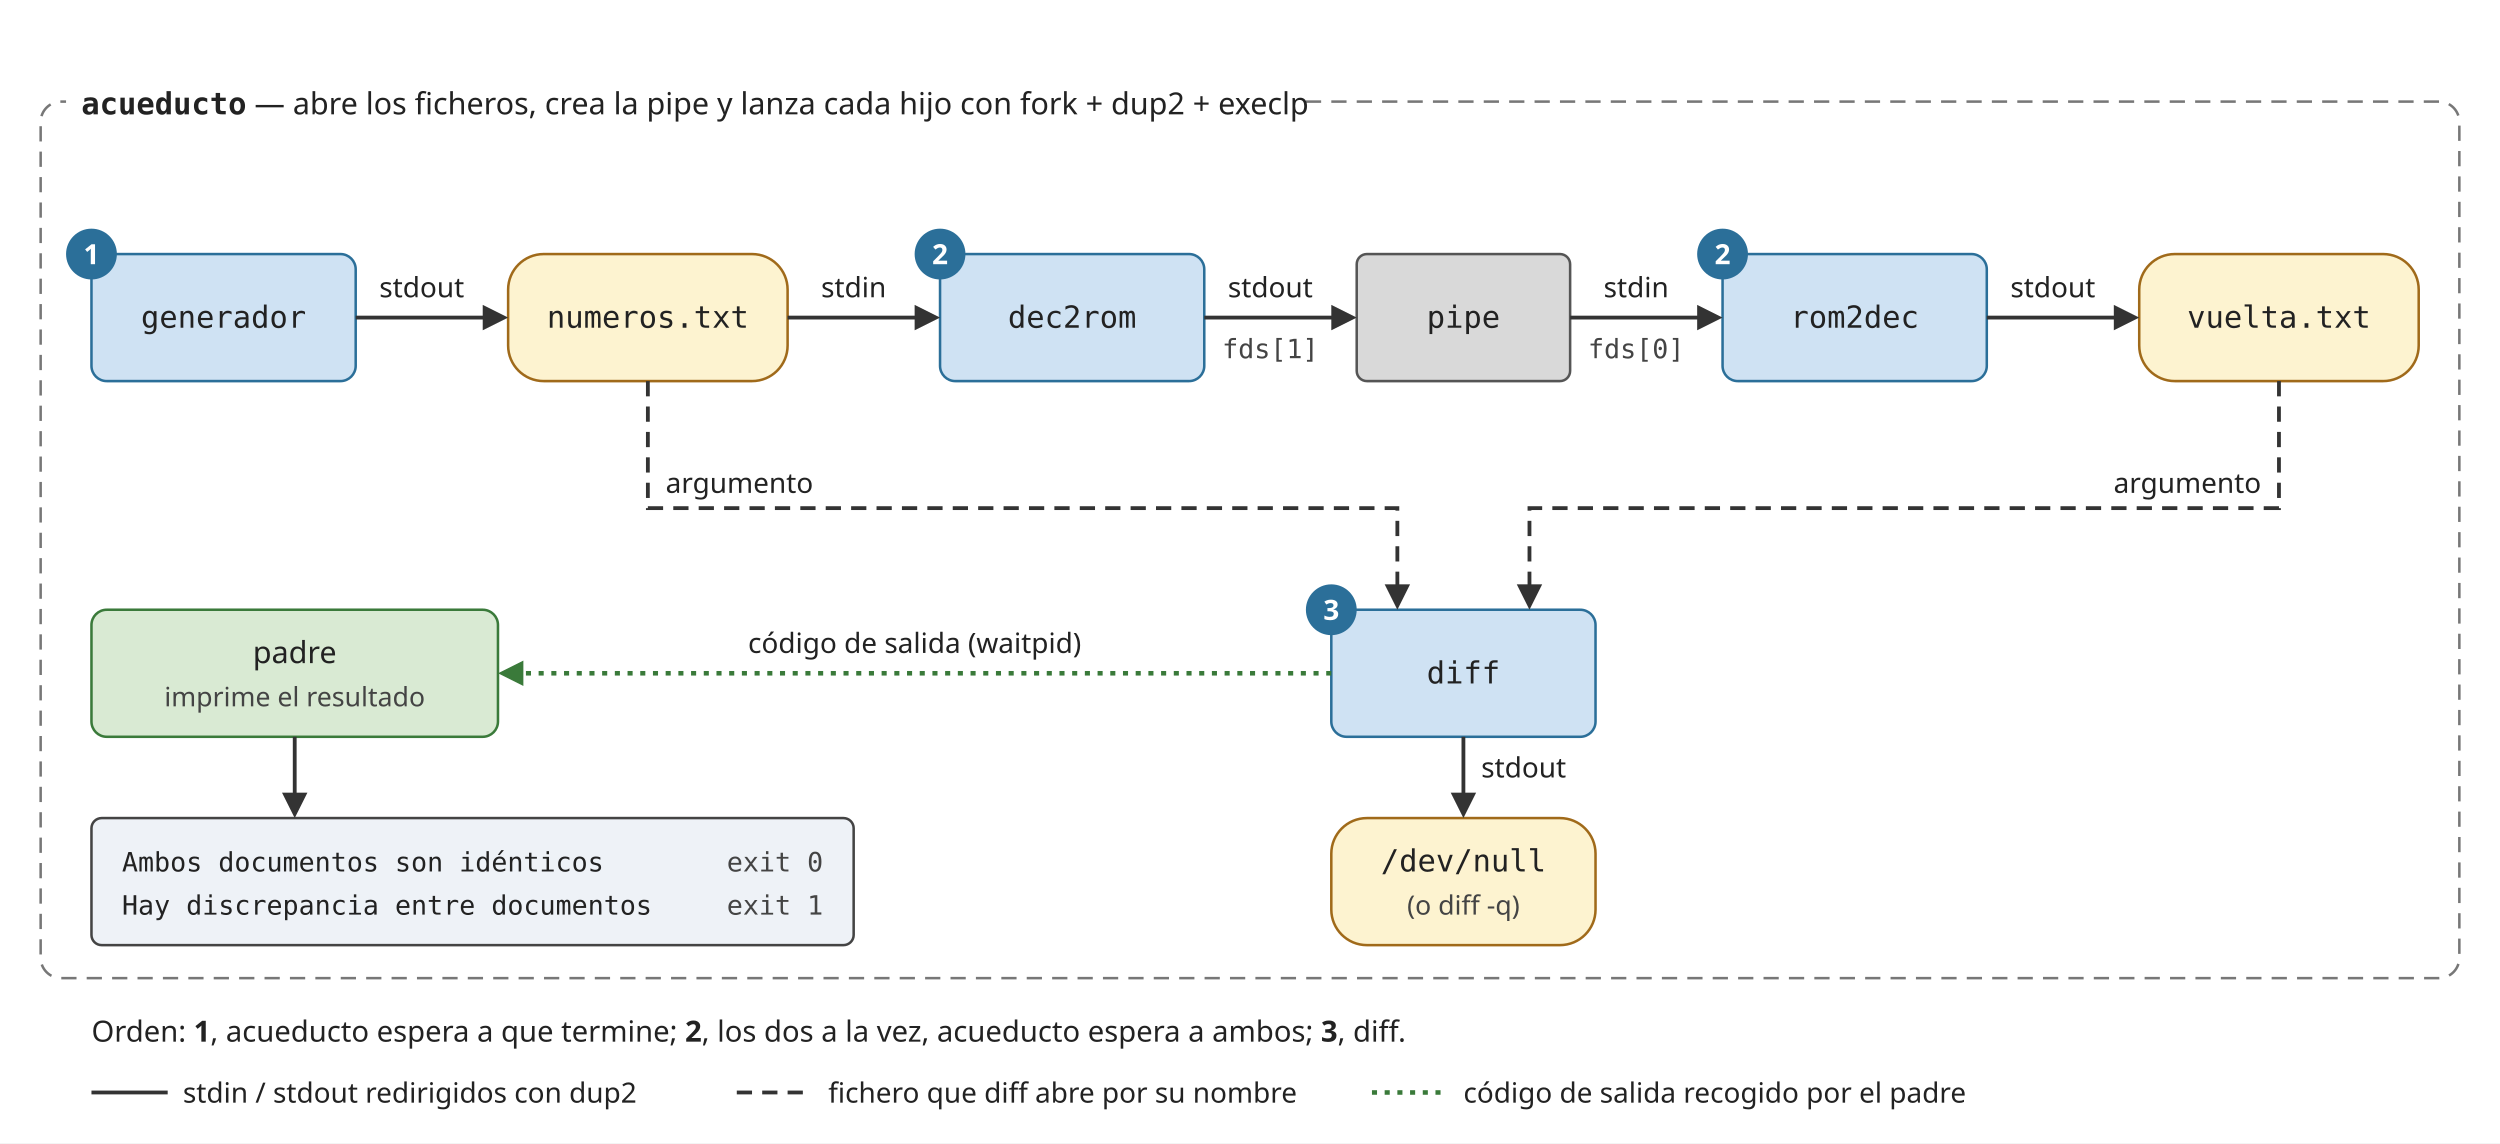
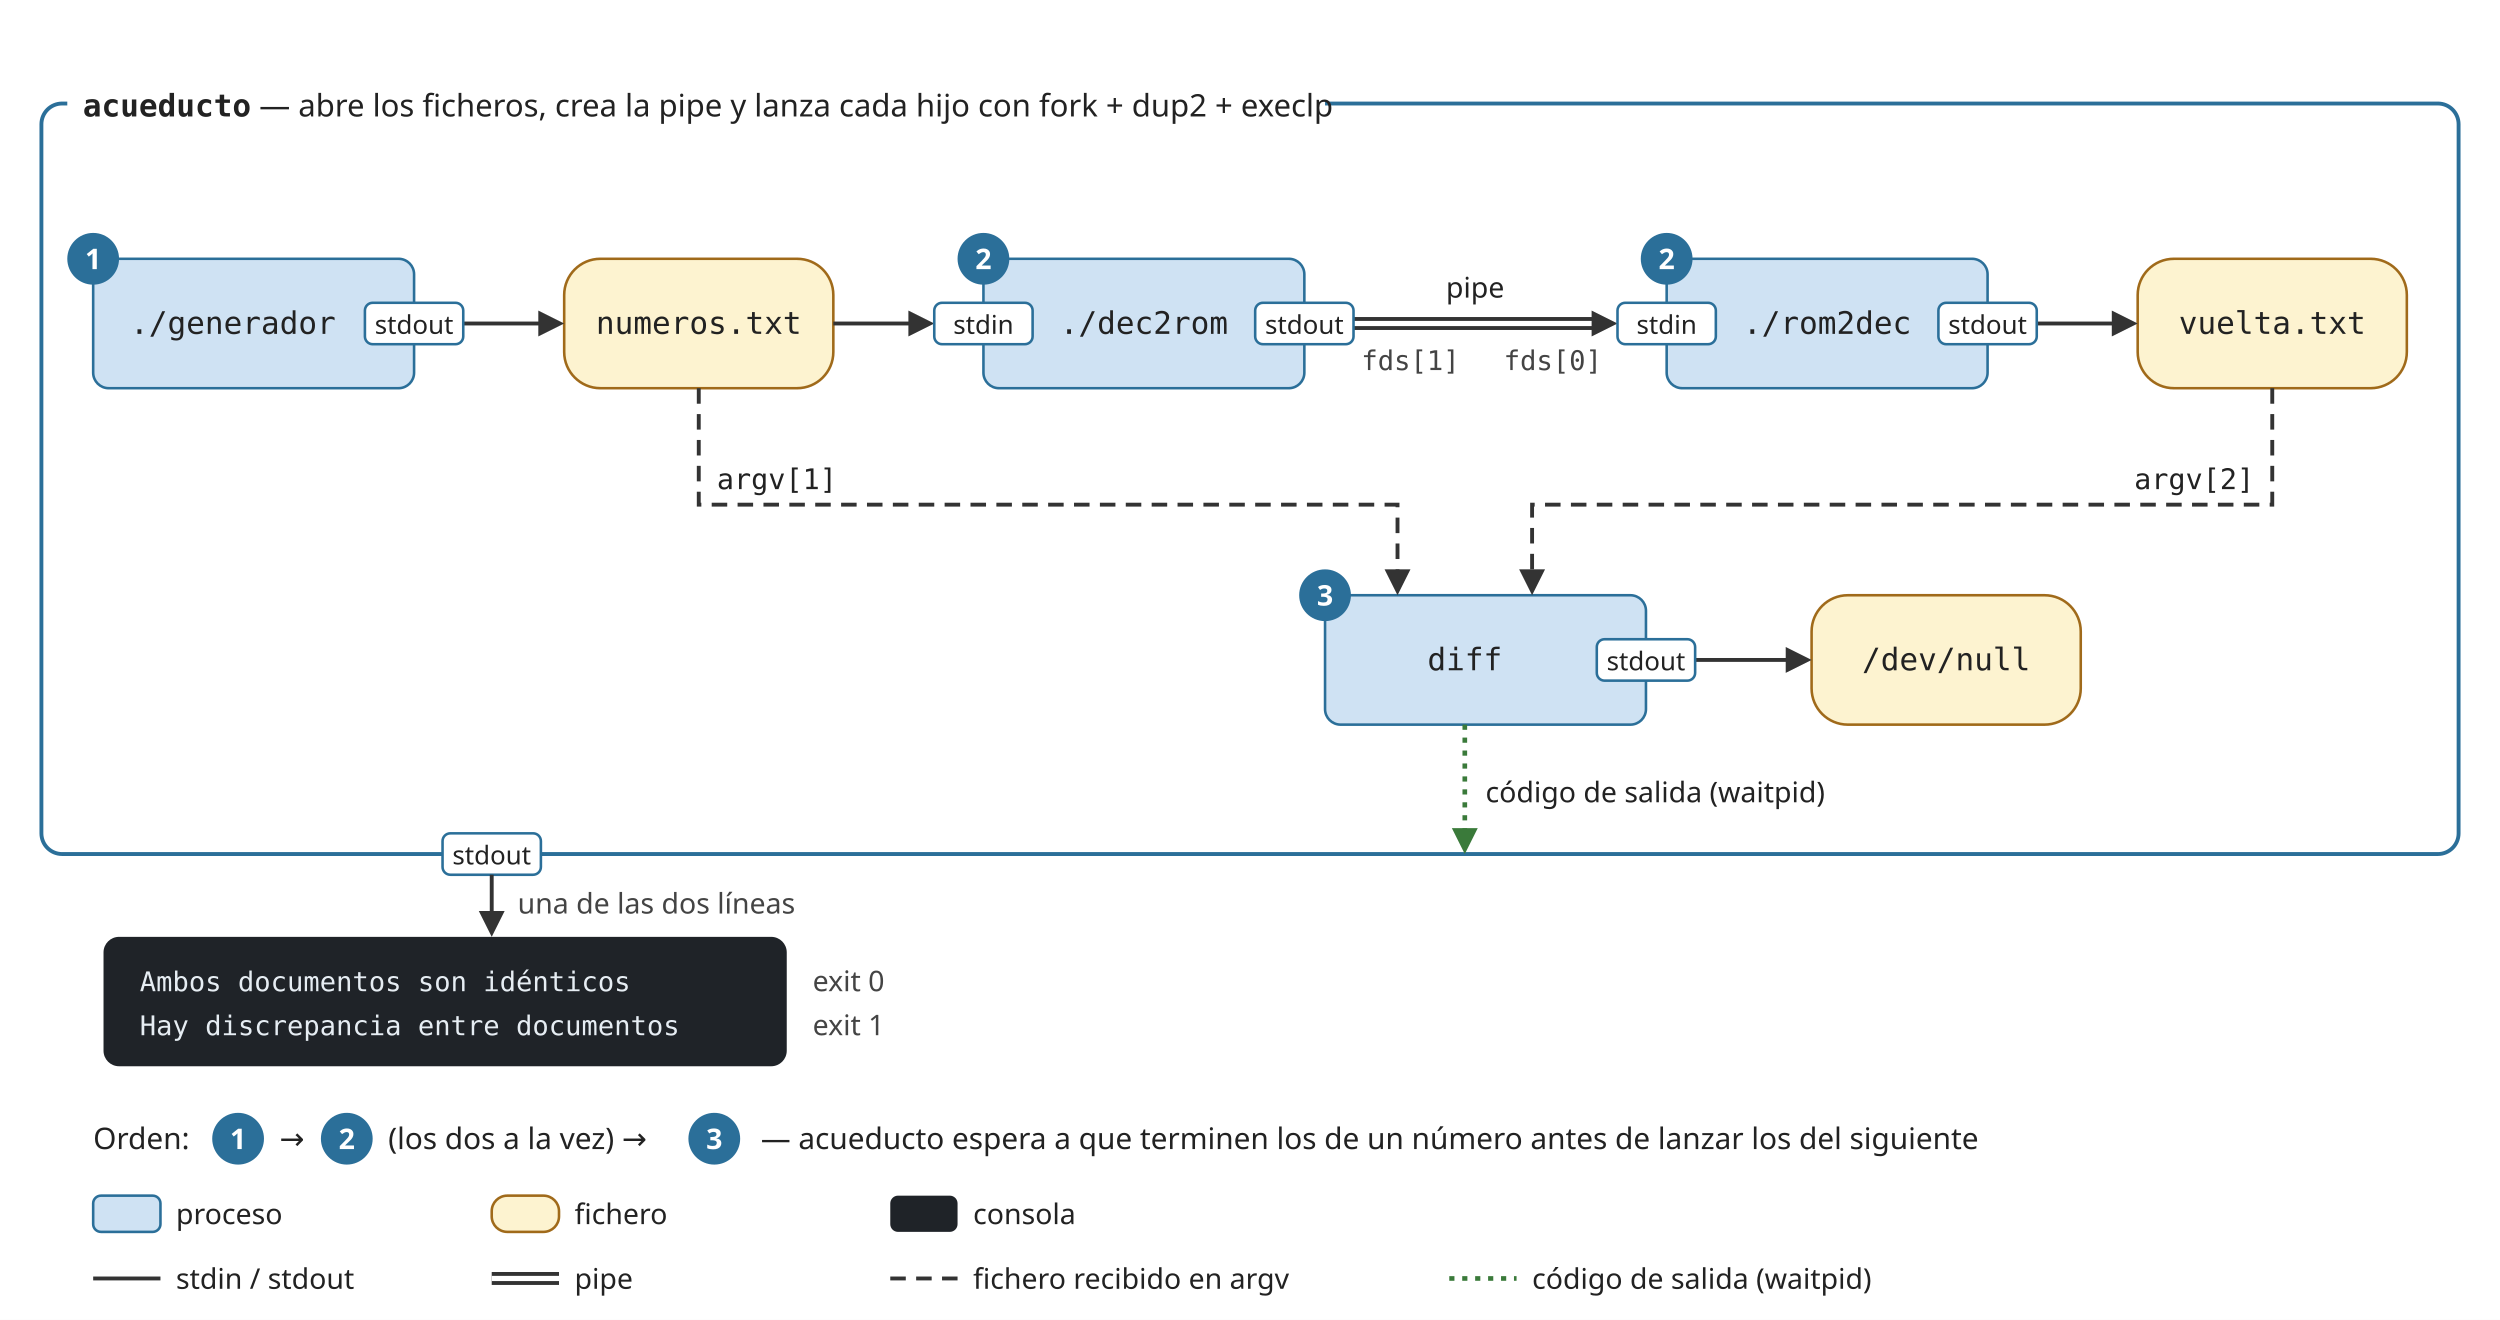
- <svg xmlns="http://www.w3.org/2000/svg" viewBox="0 0 984 450" font-family="sans-serif" font-size="12" fill="#222" role="img" aria-label="Arquitectura de acueducto: el generador escribe numeros.txt; dec2rom lo lee y escribe por una pipe que lee rom2dec, que escribe vuelta.txt; diff compara numeros.txt y vuelta.txt, su salida va a /dev/null y su código de salida lo recoge el padre, que imprime el resultado">
+ <svg xmlns="http://www.w3.org/2000/svg" viewBox="0 0 966 510" font-family="sans-serif" font-size="12" fill="#222" role="img" aria-label="Arquitectura de acueducto: ./generador escribe numeros.txt; ./dec2rom lo lee y escribe por una pipe que lee ./rom2dec, que escribe vuelta.txt; diff recibe numeros.txt y vuelta.txt como argumentos, su salida va a /dev/null y su código de salida lo recoge acueducto, que escribe el resultado en la consola">
  <defs>
    <marker id="flecha" markerUnits="userSpaceOnUse" markerWidth="10" markerHeight="10" refX="1" refY="5" orient="auto">
      <path d="M0,0 L10,5 L0,10 z" fill="#333" />
    </marker>
    <marker id="flecha-estado" markerUnits="userSpaceOnUse" markerWidth="10" markerHeight="10" refX="1" refY="5" orient="auto">
      <path d="M0,0 L10,5 L0,10 z" fill="#3a7a3a" />
    </marker>
  </defs>
-   <rect width="984" height="450" fill="#ffffff" />
-   <rect x="16" y="40" width="952" height="345" rx="8" fill="none" stroke="#777" stroke-dasharray="6,4" />
+   <rect width="966" height="510" fill="#ffffff" />
+   <rect x="16" y="40" width="934" height="290" rx="8" fill="none" stroke="#2b6f99" stroke-width="1.5" />
  <rect x="26" y="31" width="486" height="18" fill="#ffffff" />
  <text x="32" y="45">
    <tspan font-family="monospace" font-weight="bold">acueducto</tspan> — abre los ficheros, crea la pipe y lanza cada hijo con fork + dup2 + execlp</text>
-   <rect x="36" y="100" width="104" height="50" rx="6" fill="#cfe2f3" stroke="#2b6f99" />
-   <text x="88" y="129" text-anchor="middle" font-family="monospace">generador</text>
-   <rect x="370" y="100" width="104" height="50" rx="6" fill="#cfe2f3" stroke="#2b6f99" />
-   <text x="422" y="129" text-anchor="middle" font-family="monospace">dec2rom</text>
-   <rect x="678" y="100" width="104" height="50" rx="6" fill="#cfe2f3" stroke="#2b6f99" />
-   <text x="730" y="129" text-anchor="middle" font-family="monospace">rom2dec</text>
-   <rect x="524" y="240" width="104" height="50" rx="6" fill="#cfe2f3" stroke="#2b6f99" />
-   <text x="576" y="269" text-anchor="middle" font-family="monospace">diff</text>
-   <rect x="36" y="240" width="160" height="50" rx="6" fill="#d9ead3" stroke="#3a7a3a" />
-   <text x="116" y="261" text-anchor="middle">padre</text>
-   <text x="116" y="278" text-anchor="middle" font-size="10.5" fill="#444">imprime el resultado</text>
+   <rect x="36" y="100" width="124" height="50" rx="6" fill="#cfe2f3" stroke="#2b6f99" />
+   <text x="90" y="129" text-anchor="middle" font-family="monospace">./generador</text>
+   <rect x="380" y="100" width="124" height="50" rx="6" fill="#cfe2f3" stroke="#2b6f99" />
+   <text x="442" y="129" text-anchor="middle" font-family="monospace">./dec2rom</text>
+   <rect x="644" y="100" width="124" height="50" rx="6" fill="#cfe2f3" stroke="#2b6f99" />
+   <text x="706" y="129" text-anchor="middle" font-family="monospace">./rom2dec</text>
+   <rect x="512" y="230" width="124" height="50" rx="6" fill="#cfe2f3" stroke="#2b6f99" />
+   <text x="566" y="259" text-anchor="middle" font-family="monospace">diff</text>
  <circle cx="36" cy="100" r="10" fill="#2b6f99" />
  <text x="36" y="104" text-anchor="middle" font-size="11" font-weight="bold" fill="#ffffff">1</text>
-   <circle cx="370" cy="100" r="10" fill="#2b6f99" />
-   <text x="370" y="104" text-anchor="middle" font-size="11" font-weight="bold" fill="#ffffff">2</text>
-   <circle cx="678" cy="100" r="10" fill="#2b6f99" />
-   <text x="678" y="104" text-anchor="middle" font-size="11" font-weight="bold" fill="#ffffff">2</text>
-   <circle cx="524" cy="240" r="10" fill="#2b6f99" />
-   <text x="524" y="244" text-anchor="middle" font-size="11" font-weight="bold" fill="#ffffff">3</text>
-   <rect x="200" y="100" width="110" height="50" rx="14" fill="#fdf3d0" stroke="#a06a1a" />
-   <text x="255" y="129" text-anchor="middle" font-family="monospace">numeros.txt</text>
-   <rect x="842" y="100" width="110" height="50" rx="14" fill="#fdf3d0" stroke="#a06a1a" />
-   <text x="897" y="129" text-anchor="middle" font-family="monospace">vuelta.txt</text>
-   <rect x="524" y="322" width="104" height="50" rx="14" fill="#fdf3d0" stroke="#a06a1a" />
-   <text x="576" y="343" text-anchor="middle" font-family="monospace">/dev/null</text>
-   <text x="576" y="360" text-anchor="middle" font-size="10.5" fill="#444">(o diff -q)</text>
-   <rect x="534" y="100" width="84" height="50" rx="4" fill="#d9d9d9" stroke="#555" />
-   <text x="576" y="129" text-anchor="middle" font-family="monospace">pipe</text>
-   <rect x="36" y="322" width="300" height="50" rx="4" fill="#eef2f7" stroke="#444" />
-   <text x="48" y="343" font-family="monospace" font-size="10.5">Ambos documentos son idénticos</text>
-   <text x="324" y="343" text-anchor="end" font-family="monospace" font-size="10.5" fill="#444">exit 0</text>
-   <text x="48" y="360" font-family="monospace" font-size="10.5">Hay discrepancia entre documentos</text>
-   <text x="324" y="360" text-anchor="end" font-family="monospace" font-size="10.5" fill="#444">exit 1</text>
-   <line x1="140" y1="125" x2="191" y2="125" stroke="#333" stroke-width="1.5" marker-end="url(#flecha)" />
-   <text x="166" y="117" text-anchor="middle" font-size="11">stdout</text>
-   <line x1="310" y1="125" x2="361" y2="125" stroke="#333" stroke-width="1.5" marker-end="url(#flecha)" />
-   <text x="336" y="117" text-anchor="middle" font-size="11">stdin</text>
-   <line x1="474" y1="125" x2="525" y2="125" stroke="#333" stroke-width="1.5" marker-end="url(#flecha)" />
-   <text x="500" y="117" text-anchor="middle" font-size="11">stdout</text>
-   <text x="500" y="141" text-anchor="middle" font-size="10.5" font-family="monospace" fill="#444">fds[1]</text>
-   <line x1="618" y1="125" x2="669" y2="125" stroke="#333" stroke-width="1.5" marker-end="url(#flecha)" />
-   <text x="644" y="117" text-anchor="middle" font-size="11">stdin</text>
-   <text x="644" y="141" text-anchor="middle" font-size="10.5" font-family="monospace" fill="#444">fds[0]</text>
-   <line x1="782" y1="125" x2="833" y2="125" stroke="#333" stroke-width="1.5" marker-end="url(#flecha)" />
-   <text x="808" y="117" text-anchor="middle" font-size="11">stdout</text>
-   <line x1="576" y1="290" x2="576" y2="313" stroke="#333" stroke-width="1.5" marker-end="url(#flecha)" />
-   <text x="583" y="306" font-size="11">stdout</text>
-   <path d="M255,150 V200 H550 V231" fill="none" stroke="#333" stroke-width="1.5" stroke-dasharray="6,4" marker-end="url(#flecha)" />
-   <text x="262" y="194" font-size="11">argumento</text>
-   <path d="M897,150 V200 H602 V231" fill="none" stroke="#333" stroke-width="1.5" stroke-dasharray="6,4" marker-end="url(#flecha)" />
-   <text x="890" y="194" text-anchor="end" font-size="11">argumento</text>
-   <line x1="524" y1="265" x2="205" y2="265" stroke="#3a7a3a" stroke-width="1.8" stroke-dasharray="2,3" marker-end="url(#flecha-estado)" />
-   <text x="360" y="257" text-anchor="middle" font-size="11">código de salida (waitpid)</text>
-   <line x1="116" y1="290" x2="116" y2="313" stroke="#333" stroke-width="1.5" marker-end="url(#flecha)" />
-   <text x="36" y="410" font-size="11.5">Orden: <tspan font-weight="bold">1</tspan>, acueducto espera a que termine; <tspan font-weight="bold">2</tspan>, los dos a la vez, acueducto espera a ambos; <tspan font-weight="bold">3</tspan>, diff.</text>
-   <line x1="36" y1="430" x2="66" y2="430" stroke="#333" stroke-width="1.5" />
-   <text x="72" y="434" font-size="11">stdin / stdout redirigidos con dup2</text>
-   <line x1="290" y1="430" x2="320" y2="430" stroke="#333" stroke-width="1.5" stroke-dasharray="6,4" />
-   <text x="326" y="434" font-size="11">fichero que diff abre por su nombre</text>
-   <line x1="540" y1="430" x2="570" y2="430" stroke="#3a7a3a" stroke-width="1.8" stroke-dasharray="2,3" />
-   <text x="576" y="434" font-size="11">código de salida recogido por el padre</text>
+   <circle cx="380" cy="100" r="10" fill="#2b6f99" />
+   <text x="380" y="104" text-anchor="middle" font-size="11" font-weight="bold" fill="#ffffff">2</text>
+   <circle cx="644" cy="100" r="10" fill="#2b6f99" />
+   <text x="644" y="104" text-anchor="middle" font-size="11" font-weight="bold" fill="#ffffff">2</text>
+   <circle cx="512" cy="230" r="10" fill="#2b6f99" />
+   <text x="512" y="234" text-anchor="middle" font-size="11" font-weight="bold" fill="#ffffff">3</text>
+   <rect x="218" y="100" width="104" height="50" rx="14" fill="#fdf3d0" stroke="#a06a1a" />
+   <text x="270" y="129" text-anchor="middle" font-family="monospace">numeros.txt</text>
+   <rect x="826" y="100" width="104" height="50" rx="14" fill="#fdf3d0" stroke="#a06a1a" />
+   <text x="878" y="129" text-anchor="middle" font-family="monospace">vuelta.txt</text>
+   <rect x="700" y="230" width="104" height="50" rx="14" fill="#fdf3d0" stroke="#a06a1a" />
+   <text x="752" y="259" text-anchor="middle" font-family="monospace">/dev/null</text>
+   <line x1="179" y1="125" x2="209" y2="125" stroke="#333" stroke-width="1.5" marker-end="url(#flecha)" />
+   <line x1="322" y1="125" x2="352" y2="125" stroke="#333" stroke-width="1.5" marker-end="url(#flecha)" />
+   <line x1="787" y1="125" x2="817" y2="125" stroke="#333" stroke-width="1.5" marker-end="url(#flecha)" />
+   <line x1="655" y1="255" x2="691" y2="255" stroke="#333" stroke-width="1.5" marker-end="url(#flecha)" />
+   <line x1="523" y1="125" x2="616" y2="125" stroke="#333" stroke-width="5" marker-end="url(#flecha)" />
+   <line x1="523" y1="125" x2="615" y2="125" stroke="#ffffff" stroke-width="2" />
+   <text x="570" y="115" text-anchor="middle" font-size="11">pipe</text>
+   <text x="545" y="143" text-anchor="middle" font-size="10.5" font-family="monospace" fill="#444">fds[1]</text>
+   <text x="600" y="143" text-anchor="middle" font-size="10.5" font-family="monospace" fill="#444">fds[0]</text>
+   <g font-size="10" text-anchor="middle">
+     <rect x="141" y="117" width="38" height="16" rx="3" fill="#ffffff" stroke="#2b6f99" />
+     <text x="160" y="129">stdout</text>
+     <rect x="361" y="117" width="38" height="16" rx="3" fill="#ffffff" stroke="#2b6f99" />
+     <text x="380" y="129">stdin</text>
+     <rect x="485" y="117" width="38" height="16" rx="3" fill="#ffffff" stroke="#2b6f99" />
+     <text x="504" y="129">stdout</text>
+     <rect x="625" y="117" width="38" height="16" rx="3" fill="#ffffff" stroke="#2b6f99" />
+     <text x="644" y="129">stdin</text>
+     <rect x="749" y="117" width="38" height="16" rx="3" fill="#ffffff" stroke="#2b6f99" />
+     <text x="768" y="129">stdout</text>
+     <rect x="617" y="247" width="38" height="16" rx="3" fill="#ffffff" stroke="#2b6f99" />
+     <text x="636" y="259">stdout</text>
+     <rect x="171" y="322" width="38" height="16" rx="3" fill="#ffffff" stroke="#2b6f99" />
+     <text x="190" y="334">stdout</text>
+   </g>
+   <path d="M270,150 V195 H540 V221" fill="none" stroke="#333" stroke-width="1.5" stroke-dasharray="6,4" marker-end="url(#flecha)" />
+   <text x="277" y="189" font-size="11" font-family="monospace">argv[1]</text>
+   <path d="M878,150 V195 H592 V221" fill="none" stroke="#333" stroke-width="1.5" stroke-dasharray="6,4" marker-end="url(#flecha)" />
+   <text x="871" y="189" text-anchor="end" font-size="11" font-family="monospace">argv[2]</text>
+   <line x1="566" y1="280" x2="566" y2="321" stroke="#3a7a3a" stroke-width="1.8" stroke-dasharray="2,3" marker-end="url(#flecha-estado)" />
+   <text x="574" y="310" font-size="11">código de salida (waitpid)</text>
+   <line x1="190" y1="338" x2="190" y2="353" stroke="#333" stroke-width="1.5" marker-end="url(#flecha)" />
+   <text x="200" y="353" font-size="11" fill="#444">una de las dos líneas</text>
+   <rect x="40" y="362" width="264" height="50" rx="6" fill="#1f2328" />
+   <text x="54" y="383" font-family="monospace" font-size="10.5" fill="#e6edf3">Ambos documentos son idénticos</text>
+   <text x="54" y="400" font-family="monospace" font-size="10.5" fill="#e6edf3">Hay discrepancia entre documentos</text>
+   <text x="314" y="383" font-size="11" fill="#444">exit 0</text>
+   <text x="314" y="400" font-size="11" fill="#444">exit 1</text>
+   <text x="36" y="444" font-size="11.5">Orden:</text>
+   <circle cx="92" cy="440" r="10" fill="#2b6f99" />
+   <text x="92" y="444" text-anchor="middle" font-size="11" font-weight="bold" fill="#ffffff">1</text>
+   <text x="108" y="444" font-size="11.5">→</text>
+   <circle cx="134" cy="440" r="10" fill="#2b6f99" />
+   <text x="134" y="444" text-anchor="middle" font-size="11" font-weight="bold" fill="#ffffff">2</text>
+   <text x="150" y="444" font-size="11.5">(los dos a la vez) →</text>
+   <circle cx="276" cy="440" r="10" fill="#2b6f99" />
+   <text x="276" y="444" text-anchor="middle" font-size="11" font-weight="bold" fill="#ffffff">3</text>
+   <text x="294" y="444" font-size="11.5">— acueducto espera a que terminen los de un número antes de lanzar los del siguiente</text>
+   <rect x="36" y="462" width="26" height="14" rx="3" fill="#cfe2f3" stroke="#2b6f99" />
+   <text x="68" y="473" font-size="11">proceso</text>
+   <rect x="190" y="462" width="26" height="14" rx="6" fill="#fdf3d0" stroke="#a06a1a" />
+   <text x="222" y="473" font-size="11">fichero</text>
+   <rect x="344" y="462" width="26" height="14" rx="3" fill="#1f2328" />
+   <text x="376" y="473" font-size="11">consola</text>
+   <line x1="36" y1="494" x2="62" y2="494" stroke="#333" stroke-width="1.5" />
+   <text x="68" y="498" font-size="11">stdin / stdout</text>
+   <line x1="190" y1="494" x2="216" y2="494" stroke="#333" stroke-width="5" />
+   <line x1="190" y1="494" x2="216" y2="494" stroke="#ffffff" stroke-width="2" />
+   <text x="222" y="498" font-size="11">pipe</text>
+   <line x1="344" y1="494" x2="370" y2="494" stroke="#333" stroke-width="1.5" stroke-dasharray="6,4" />
+   <text x="376" y="498" font-size="11">fichero recibido en argv</text>
+   <line x1="560" y1="494" x2="586" y2="494" stroke="#3a7a3a" stroke-width="1.8" stroke-dasharray="2,3" />
+   <text x="592" y="498" font-size="11">código de salida (waitpid)</text>
</svg>
